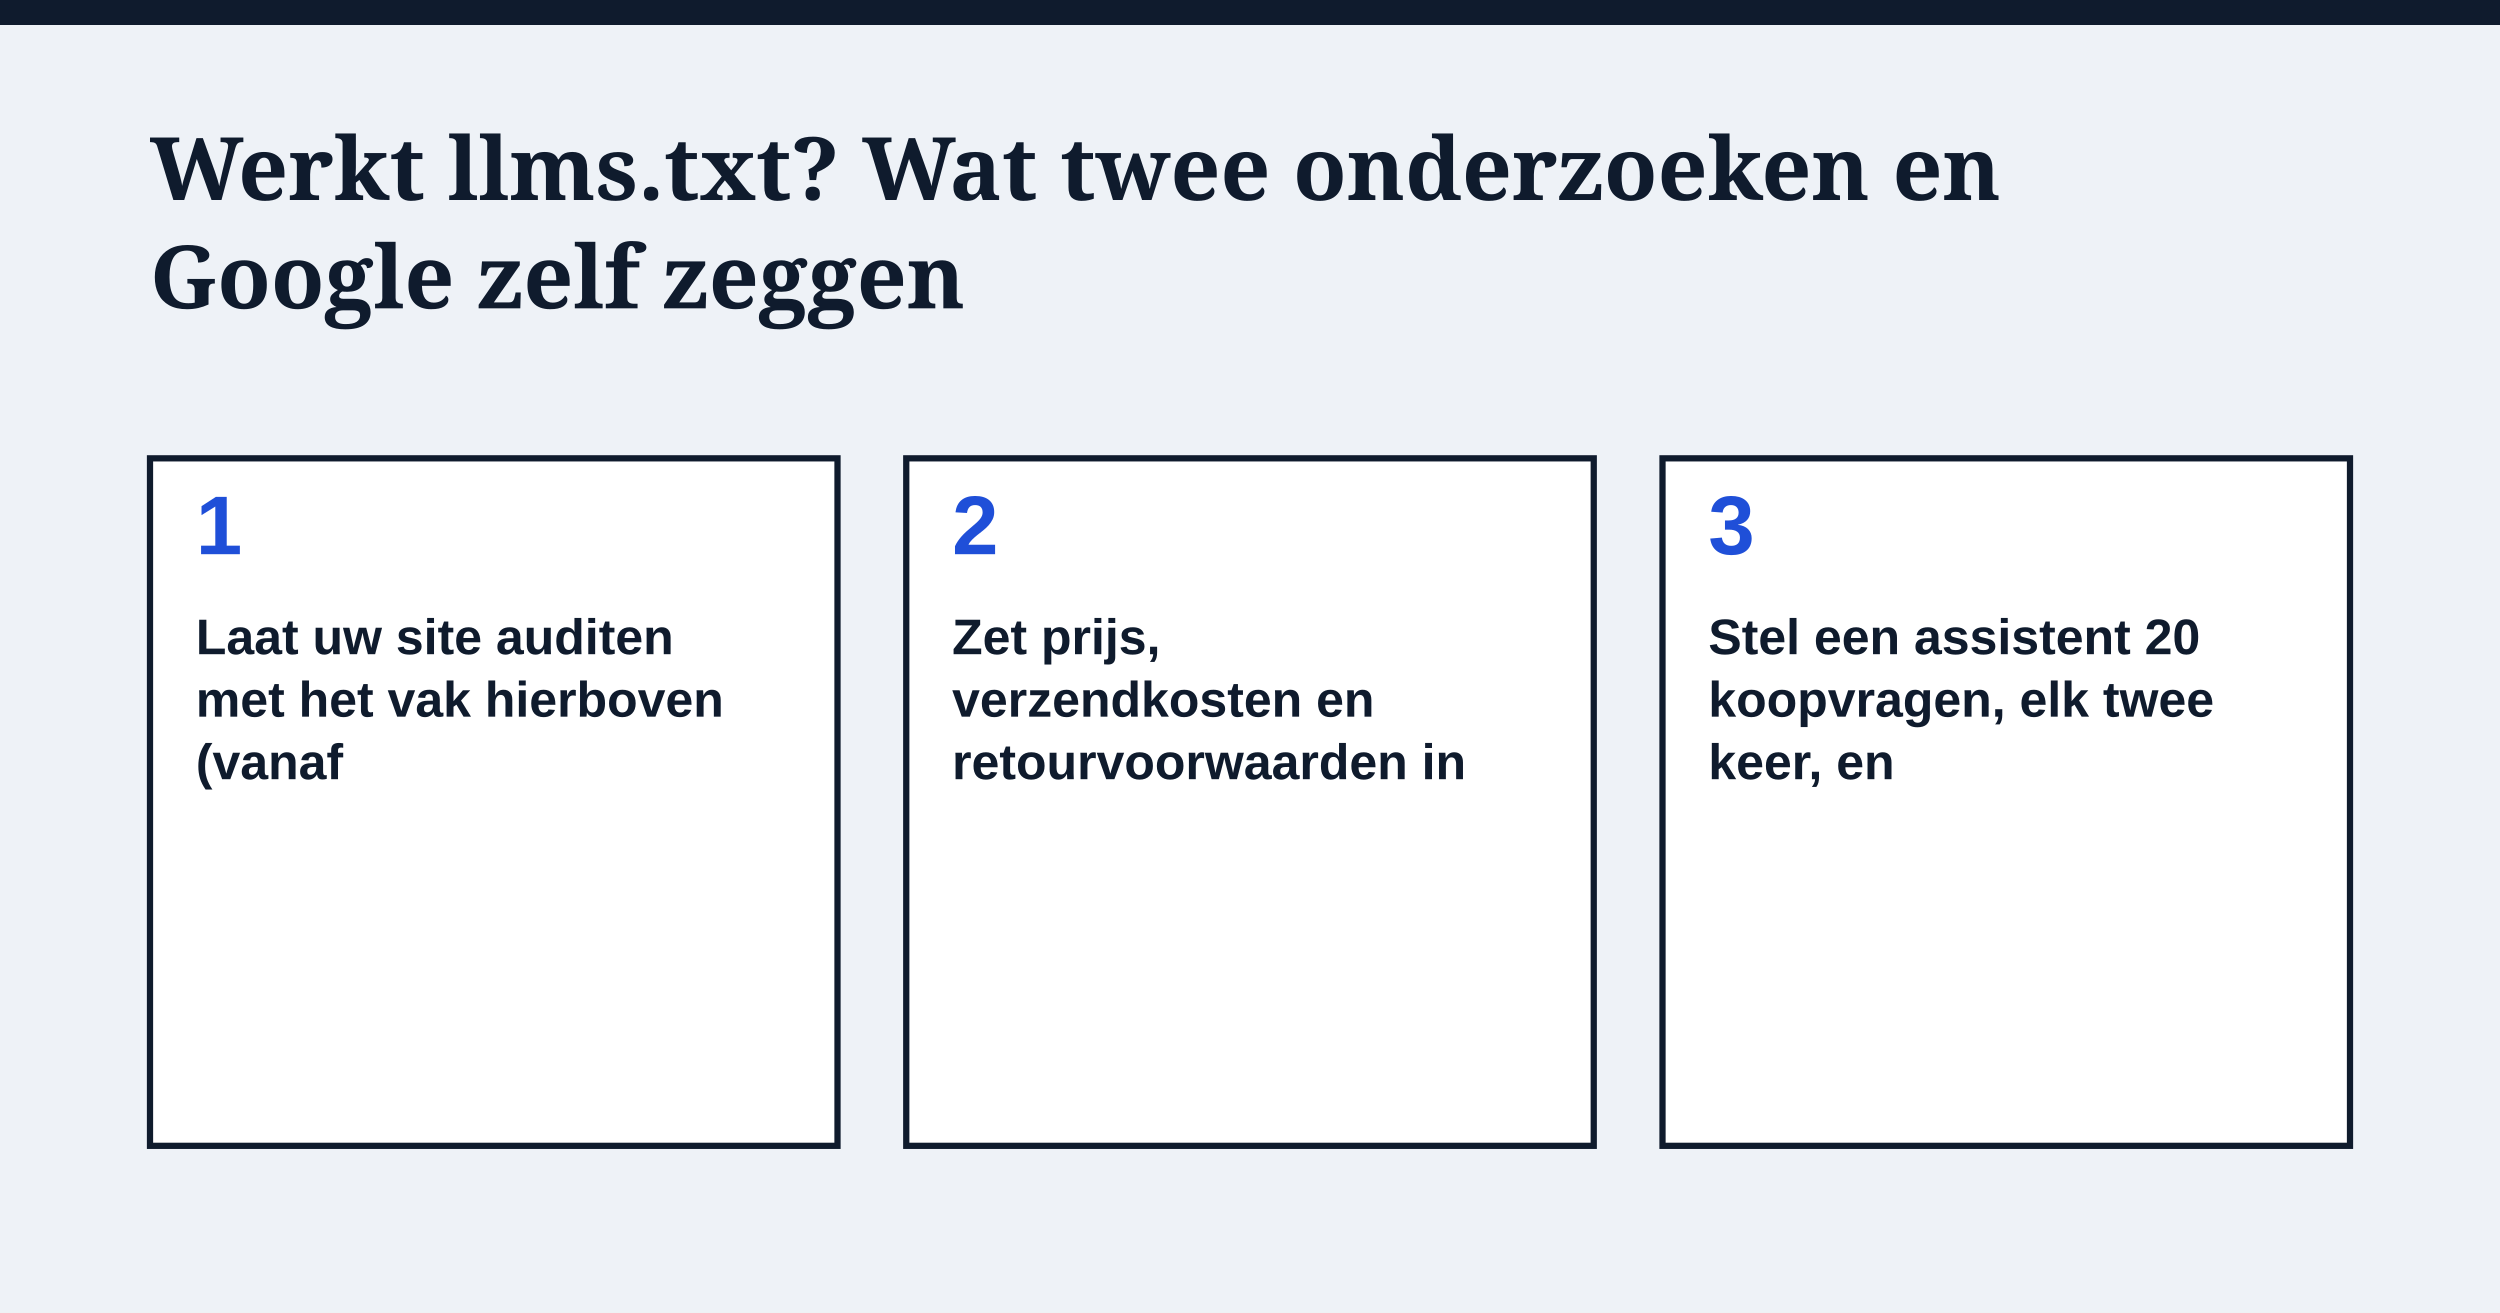
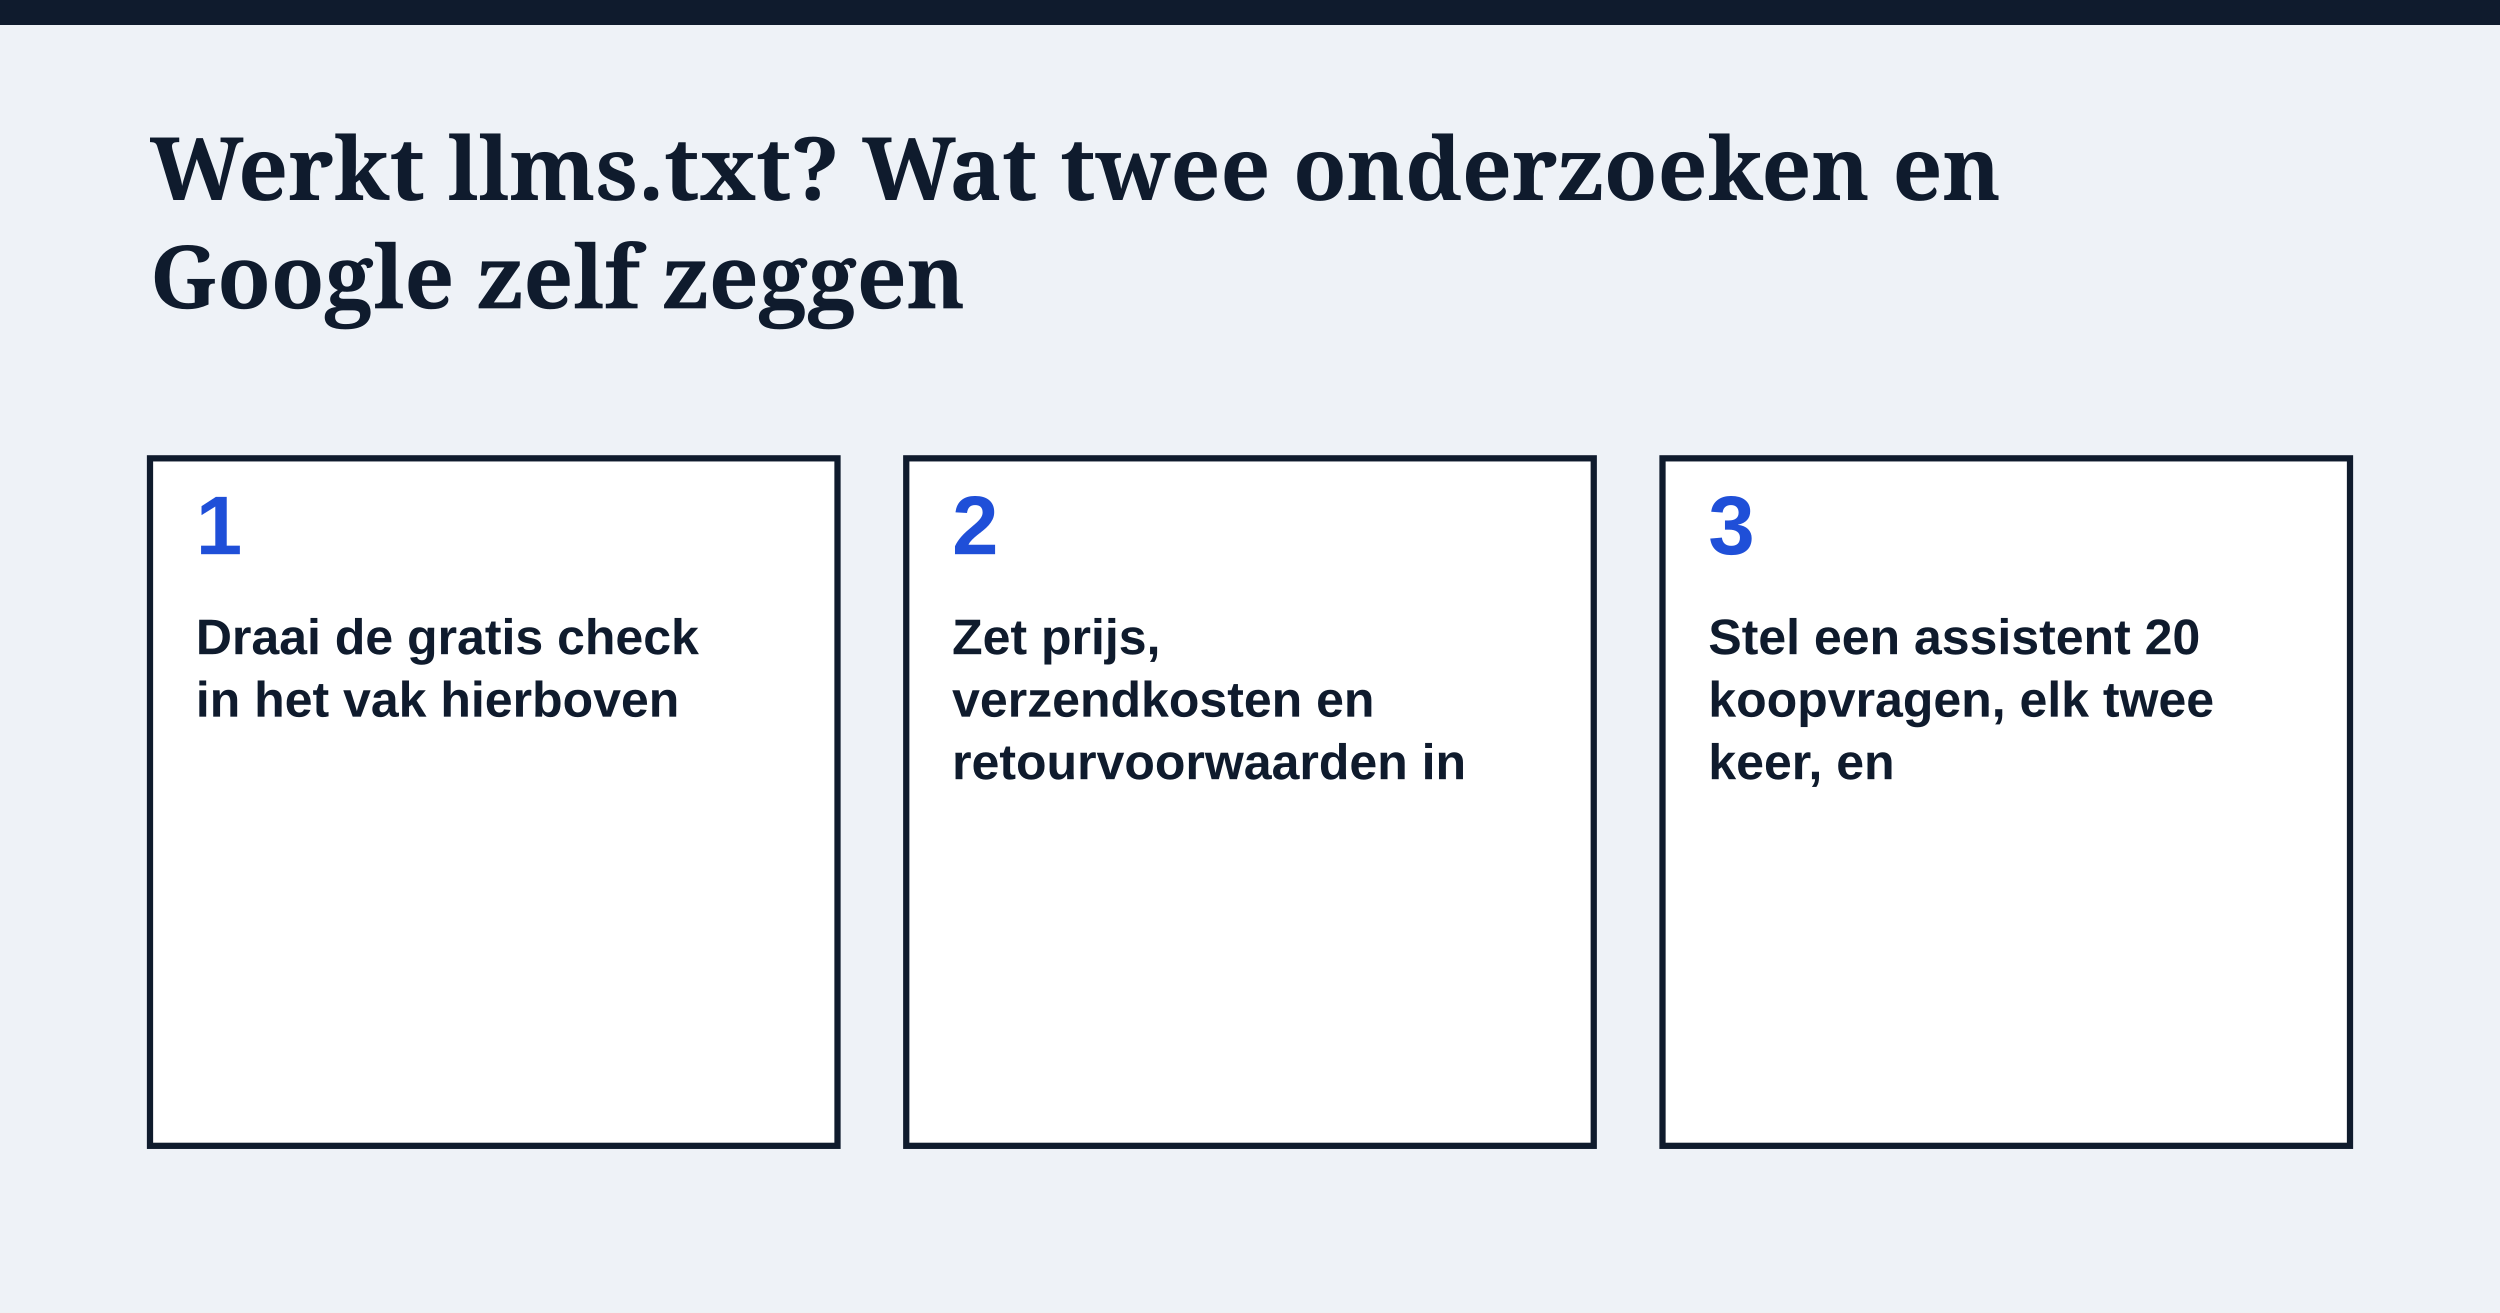
<svg xmlns="http://www.w3.org/2000/svg" viewBox="0 0 1200 630" width="1200" height="630" role="img" aria-labelledby="t d">
  <rect width="1200" height="630" fill="#EEF2F7" />
  <rect width="1200" height="12" fill="#0F1B2D" />
  <text x="72" y="96" font-family="Georgia,serif" font-size="42" font-weight="600" fill="#0F1B2D">Werkt llms.txt? Wat twee onderzoeken en</text>
  <text x="72" y="148" font-family="Georgia,serif" font-size="42" font-weight="600" fill="#0F1B2D">Google zelf zeggen</text>
  <g font-family="system-ui,Arial,sans-serif" fill="#0F1B2D">
    <rect x="72" y="220" width="330" height="330" fill="#fff" stroke="#0F1B2D" stroke-width="3" />
    <text x="94" y="266" font-size="40" font-weight="600" fill="#1F4FD8">1</text>
-     <text x="94" y="314" font-size="24" font-weight="600">Laat uw site auditen</text>
-     <text x="94" y="344" font-size="24" font-weight="600">met het vak hierboven</text>
-     <text x="94" y="374" font-size="24" font-weight="600">(vanaf</text>
+     <text x="94" y="314" font-size="24" font-weight="600">Draai de gratis check</text>
+     <text x="94" y="344" font-size="24" font-weight="600">in het vak hierboven</text>
    <rect x="435" y="220" width="330" height="330" fill="#fff" stroke="#0F1B2D" stroke-width="3" />
    <text x="457" y="266" font-size="40" font-weight="600" fill="#1F4FD8">2</text>
    <text x="457" y="314" font-size="24" font-weight="600">Zet prijs,</text>
    <text x="457" y="344" font-size="24" font-weight="600">verzendkosten en</text>
    <text x="457" y="374" font-size="24" font-weight="600">retourvoorwaarden in</text>
    <rect x="798" y="220" width="330" height="330" fill="#fff" stroke="#0F1B2D" stroke-width="3" />
    <text x="820" y="266" font-size="40" font-weight="600" fill="#1F4FD8">3</text>
    <text x="820" y="314" font-size="24" font-weight="600">Stel een assistent 20</text>
    <text x="820" y="344" font-size="24" font-weight="600">koopvragen, elk twee</text>
    <text x="820" y="374" font-size="24" font-weight="600">keer, en</text>
  </g>
</svg>
